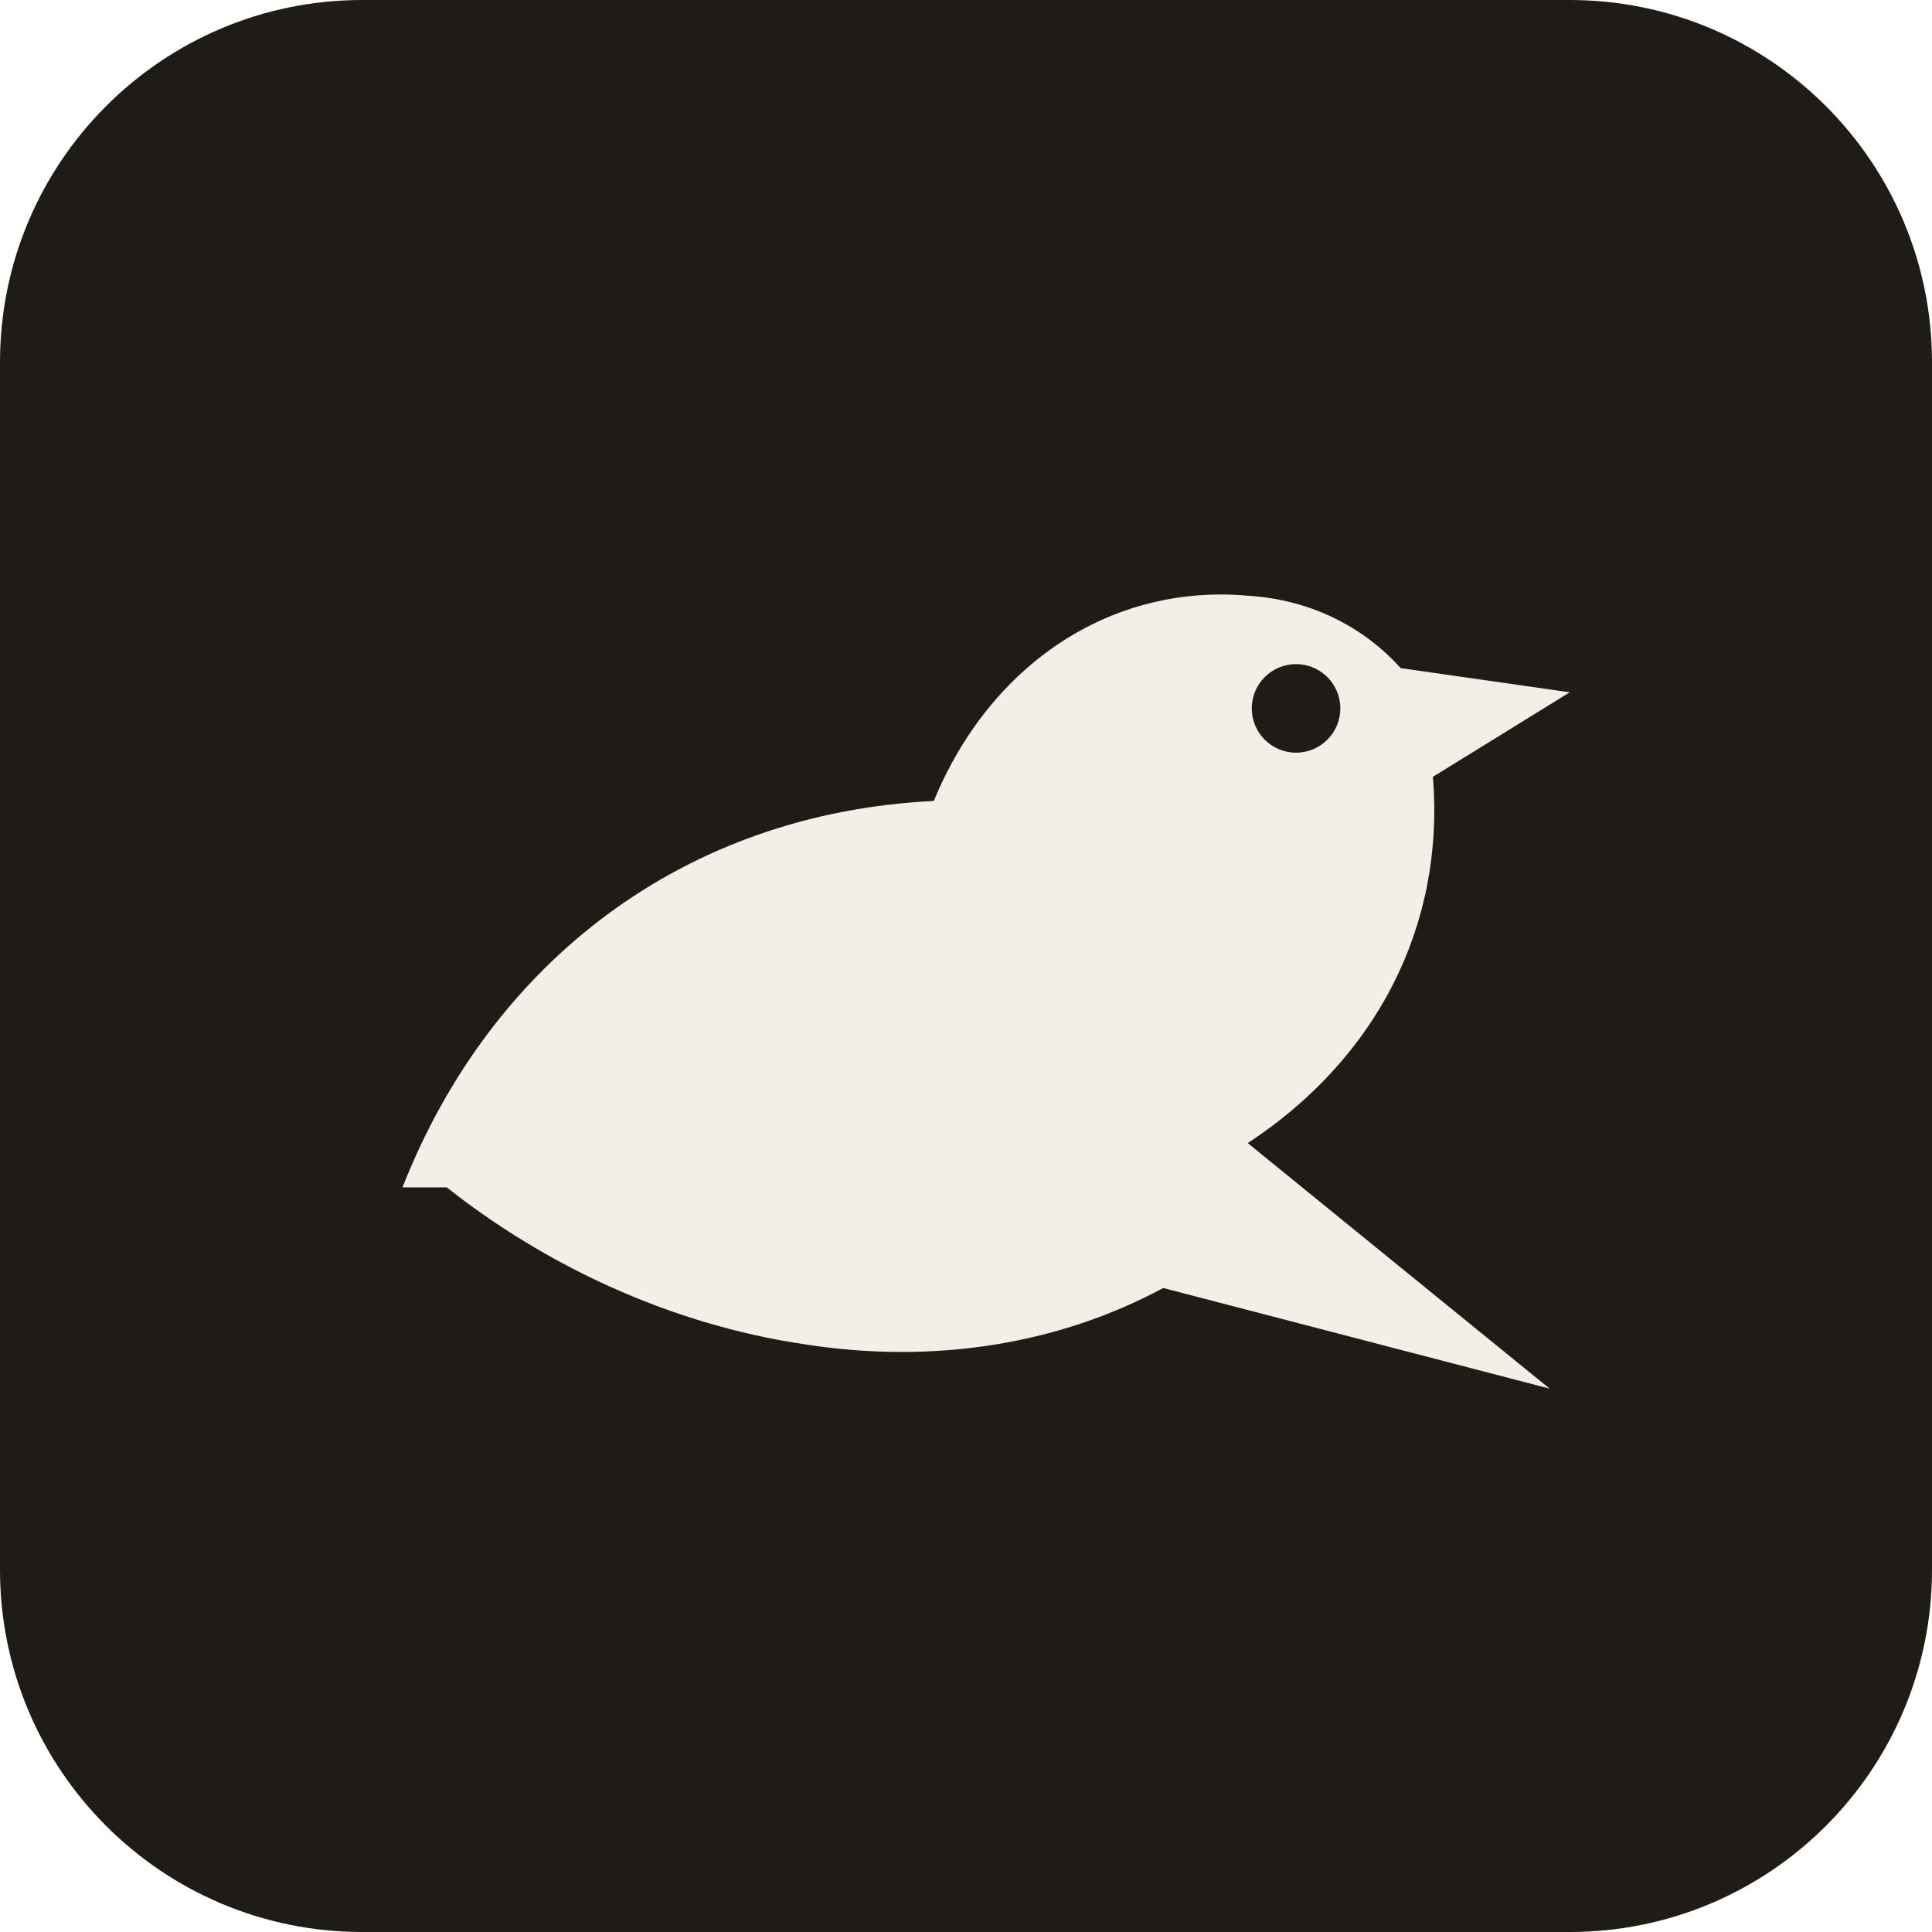
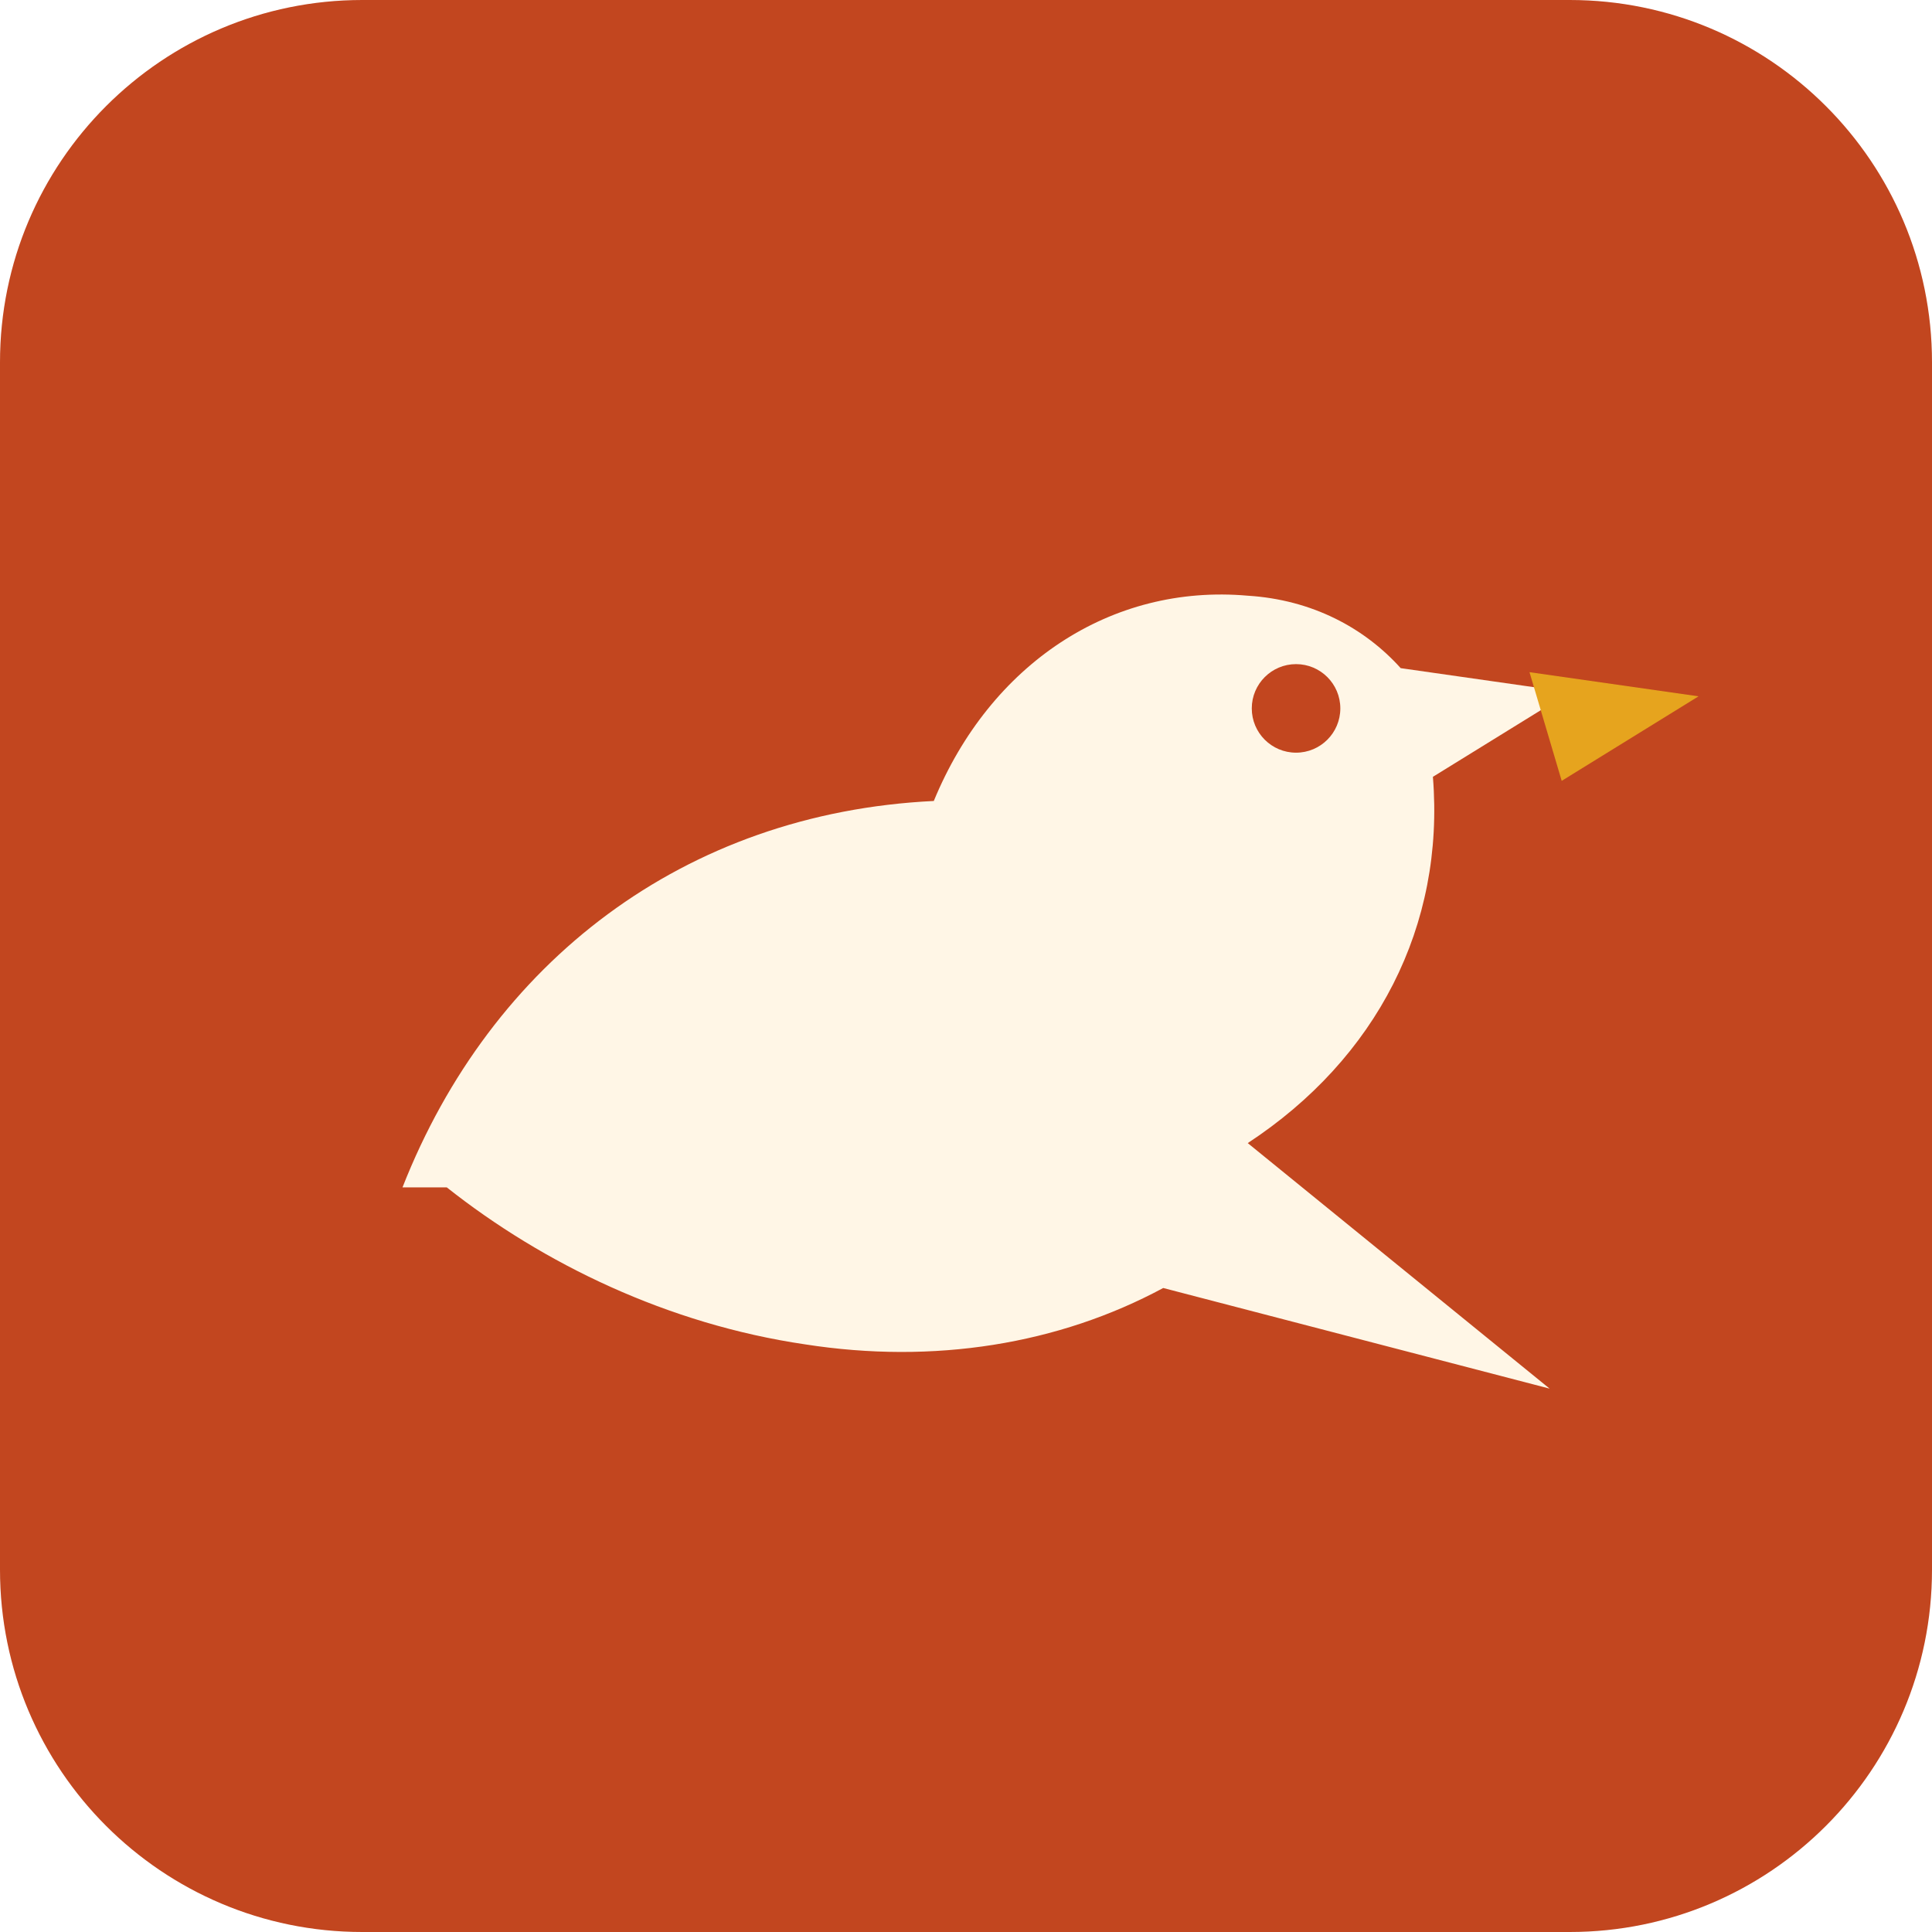
<svg xmlns="http://www.w3.org/2000/svg" viewBox="0 0 48 48">
-   <rect width="48" height="48" rx="9" fill="#1f1c18" />
-   <path fill="#f4efe6" d="M10 29.5c2.2-5.6 7-9.3 13.2-9.6 1.4-3.4 4.4-5.4 7.8-5.1 1.6.1 2.9.8 3.8 1.8l4.2.6-3.4 2.1c.3 3.7-1.4 7-4.6 9.1l7.5 6.1-9.6-2.5c-2.6 1.4-5.7 1.9-8.9 1.4-3.4-.5-6.5-2-8.9-3.9h-1.1z" />
-   <circle cx="32.2" cy="17.6" r="1.1" fill="#1f1c18" />
+   <rect width="48" height="48" rx="9" fill="#c2461f" />
+   <path fill="#fff6e6" d="M10 29.5c2.2-5.6 7-9.3 13.2-9.6 1.4-3.4 4.4-5.4 7.8-5.1 1.6.1 2.9.8 3.8 1.8l4.2.6-3.4 2.1c.3 3.7-1.4 7-4.6 9.1l7.5 6.1-9.6-2.5c-2.6 1.4-5.7 1.9-8.9 1.4-3.4-.5-6.5-2-8.9-3.9h-1.1z" />
+   <circle cx="32.2" cy="17.6" r="1.1" fill="#c2461f" />
+   <path fill="#e6a41e" d="M38 16.7l4.2.6-3.4 2.1z" />
</svg>
